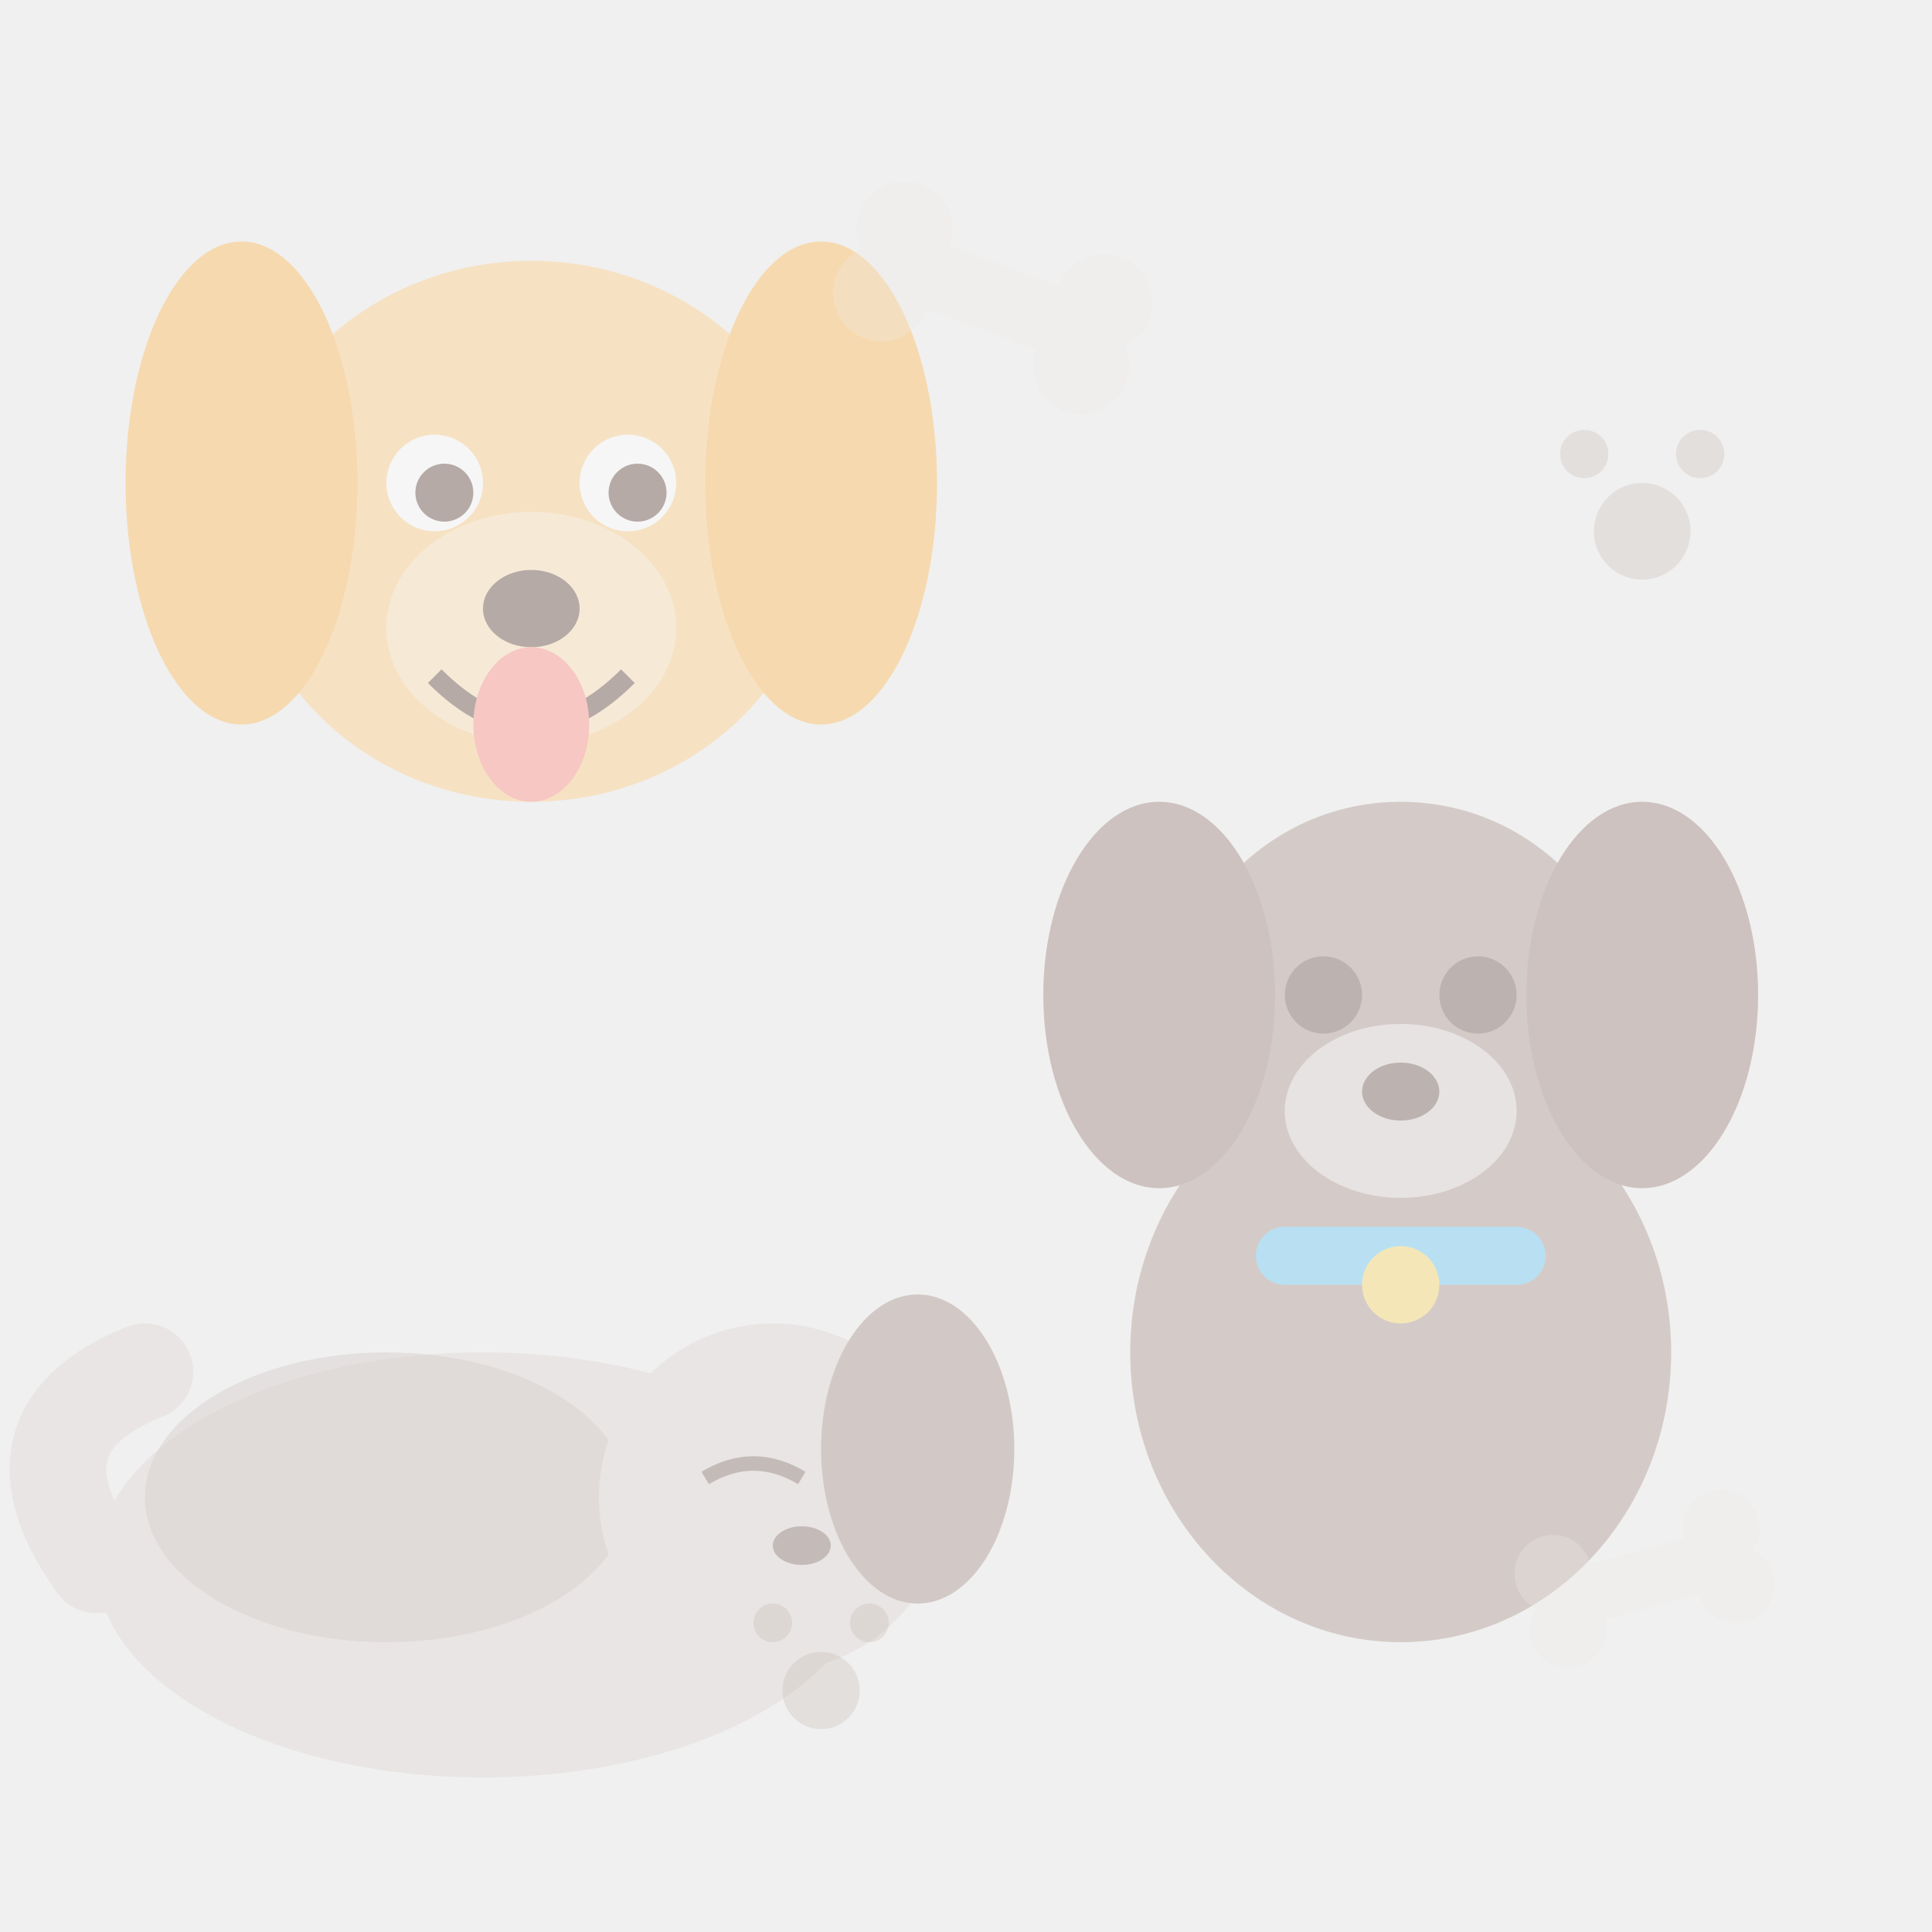
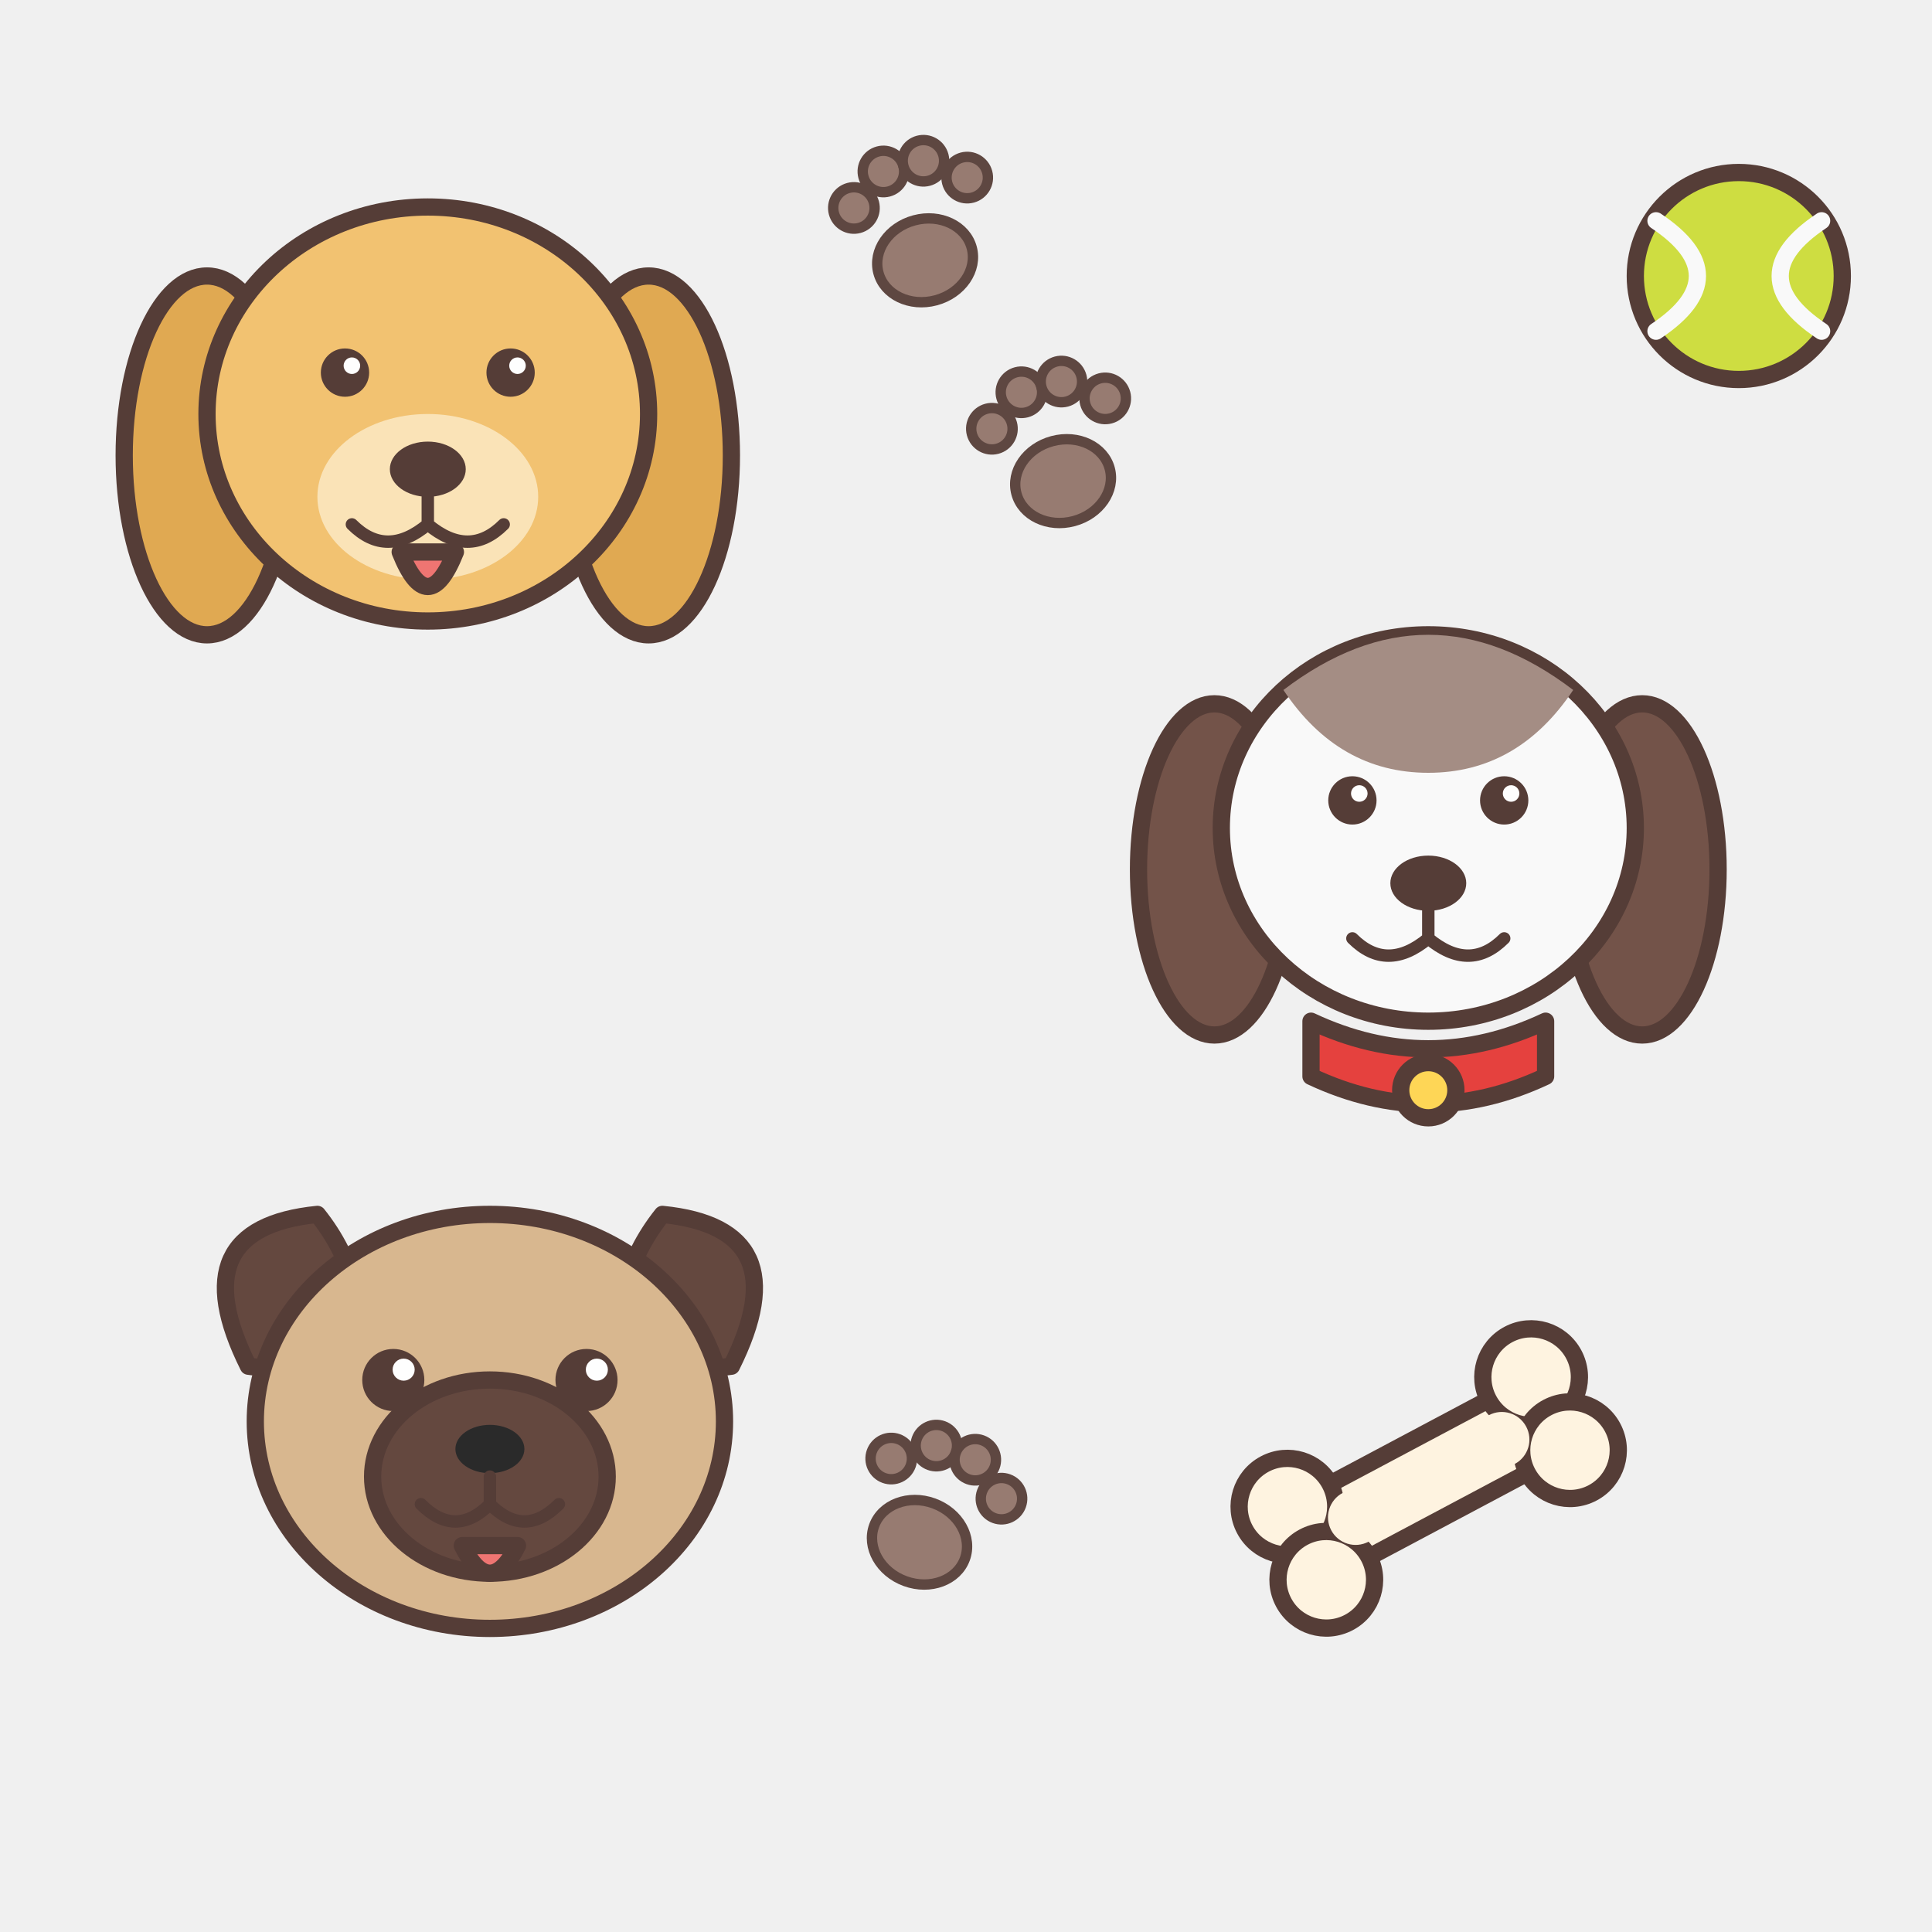
- <svg xmlns="http://www.w3.org/2000/svg" width="200" height="200" viewBox="0 0 200 200">
-   <g transform="translate(15,15)" opacity="0.4">
-     <ellipse cx="40" cy="40" rx="30" ry="28" fill="#ffcc80" />
-     <ellipse cx="10" cy="35" rx="12" ry="25" fill="#ffb74d" />
-     <ellipse cx="70" cy="35" rx="12" ry="25" fill="#ffb74d" />
-     <ellipse cx="40" cy="50" rx="15" ry="12" fill="#ffe0b2" />
-     <circle cx="30" cy="35" r="5" fill="white" />
-     <circle cx="50" cy="35" r="5" fill="white" />
-     <circle cx="31" cy="36" r="3" fill="#5d4037" />
-     <circle cx="51" cy="36" r="3" fill="#5d4037" />
-     <ellipse cx="40" cy="48" rx="5" ry="4" fill="#5d4037" />
-     <path d="M30 55 Q40 65 50 55" stroke="#5d4037" stroke-width="2" fill="none" />
-     <ellipse cx="40" cy="60" rx="6" ry="8" fill="#ff8a80" />
+ <svg xmlns="http://www.w3.org/2000/svg" width="280" height="280" viewBox="0 0 280 280">
+   <defs>
+     <style>
+       .o { stroke: #4e342e; stroke-width: 2.5; stroke-linejoin: round; stroke-linecap: round; }
+       .thin { stroke: #4e342e; stroke-width: 1.8; stroke-linecap: round; fill: none; }
+       .eye { fill: #4e342e; }
+       .nose { fill: #4e342e; }
+     </style>
+   </defs>
+   <g transform="translate(20 22)" opacity="0.95">
+     <ellipse class="o" cx="10" cy="44" rx="12" ry="26" fill="#e0a64b" />
+     <ellipse class="o" cx="74" cy="44" rx="12" ry="26" fill="#e0a64b" />
+     <ellipse class="o" cx="42" cy="38" rx="32" ry="30" fill="#f2c06b" />
+     <ellipse cx="42" cy="50" rx="16" ry="12" fill="#fbe3b5" />
+     <circle class="eye" cx="30" cy="32" r="3.5" />
+     <circle class="eye" cx="54" cy="32" r="3.5" />
+     <circle cx="31" cy="31" r="1.2" fill="#fff" />
+     <circle cx="55" cy="31" r="1.2" fill="#fff" />
+     <ellipse class="nose" cx="42" cy="46" rx="5.5" ry="4" />
+     <path class="thin" d="M42 50 v4 M42 54 q-6 5 -11 0 M42 54 q6 5 11 0" />
+     <path class="o" d="M38 58 q4 10 8 0 z" fill="#ef6f6c" />
  </g>
-   <g transform="translate(105,85)" opacity="0.35">
-     <ellipse cx="40" cy="55" rx="28" ry="30" fill="#a1887f" />
-     <circle cx="40" cy="22" r="24" fill="#a1887f" />
-     <ellipse cx="15" cy="18" rx="12" ry="20" fill="#8d6e63" />
-     <ellipse cx="65" cy="18" rx="12" ry="20" fill="#8d6e63" />
-     <ellipse cx="40" cy="30" rx="12" ry="9" fill="#d7ccc8" />
-     <circle cx="32" cy="18" r="4" fill="#5d4037" />
-     <circle cx="48" cy="18" r="4" fill="#5d4037" />
-     <ellipse cx="40" cy="28" rx="4" ry="3" fill="#5d4037" />
-     <rect x="25" y="42" width="30" height="6" rx="3" fill="#4fc3f7" />
-     <circle cx="40" cy="48" r="4" fill="#ffd54f" />
+   <g transform="translate(170 86)" opacity="0.95">
+     <ellipse class="o" cx="6" cy="40" rx="11" ry="24" fill="#6d4c41" />
+     <ellipse class="o" cx="68" cy="40" rx="11" ry="24" fill="#6d4c41" />
+     <ellipse class="o" cx="37" cy="34" rx="30" ry="28" fill="#fafafa" />
+     <path d="M16 14 q21 -16 42 0 q-8 12 -21 12 q-13 0 -21 -12 z" fill="#a1887f" />
+     <circle class="eye" cx="26" cy="30" r="3.5" />
+     <circle class="eye" cx="48" cy="30" r="3.5" />
+     <circle cx="27" cy="29" r="1.2" fill="#fff" />
+     <circle cx="49" cy="29" r="1.2" fill="#fff" />
+     <ellipse class="nose" cx="37" cy="42" rx="5.5" ry="4" />
+     <path class="thin" d="M37 46 v4 M37 50 q-6 5 -11 0 M37 50 q6 5 11 0" />
+     <path class="o" d="M20 62 q17 8 34 0 v8 q-17 8 -34 0 z" fill="#e53935" />
+     <circle class="o" cx="37" cy="72" r="4" fill="#ffd54f" />
  </g>
-   <g transform="translate(5,130)" opacity="0.3">
-     <ellipse cx="45" cy="32" rx="40" ry="22" fill="#d7ccc8" />
-     <ellipse cx="35" cy="25" rx="25" ry="15" fill="#a1887f" opacity="0.5" />
-     <circle cx="75" cy="25" r="18" fill="#d7ccc8" />
-     <ellipse cx="90" cy="20" rx="10" ry="16" fill="#8d6e63" />
-     <path d="M68 23 Q73 20 78 23" stroke="#5d4037" stroke-width="1.5" fill="none" />
-     <ellipse cx="78" cy="30" rx="3" ry="2" fill="#5d4037" />
-     <path d="M5 32 Q-5 18 10 12" stroke="#d7ccc8" stroke-width="10" fill="none" stroke-linecap="round" />
+   <g transform="translate(28 170)" opacity="0.95">
+     <path class="o" d="M8 28 q-10 -20 10 -22 q8 10 6 24 z" fill="#5d4037" />
+     <path class="o" d="M78 28 q10 -20 -10 -22 q-8 10 -6 24 z" fill="#5d4037" />
+     <ellipse class="o" cx="43" cy="36" rx="34" ry="30" fill="#d7b48a" />
+     <ellipse class="o" cx="43" cy="44" rx="17" ry="14" fill="#5d4037" />
+     <circle class="eye" cx="29" cy="30" r="4.5" />
+     <circle class="eye" cx="57" cy="30" r="4.5" />
+     <circle cx="30.5" cy="28.5" r="1.6" fill="#fff" />
+     <circle cx="58.5" cy="28.5" r="1.6" fill="#fff" />
+     <ellipse cx="43" cy="40" rx="5" ry="3.5" fill="#212121" />
+     <path class="thin" d="M43 44 v4 M43 48 q-5 5 -10 0 M43 48 q5 5 10 0" stroke="#212121" />
+     <path class="o" d="M39 54 q4 8 8 0 z" fill="#ef6f6c" />
  </g>
-   <g fill="#efebe9" opacity="0.3">
-     <g transform="translate(95,20) rotate(20)">
-       <rect x="0" y="4" width="22" height="7" rx="2" />
-       <circle cx="0" cy="4" r="5" />
-       <circle cx="0" cy="11" r="5" />
-       <circle cx="22" cy="4" r="5" />
-       <circle cx="22" cy="11" r="5" />
+   <g transform="translate(182 214) rotate(-28)" opacity="0.95">
+     <rect class="o" x="0" y="6" width="44" height="12" rx="5" fill="#fff3e0" />
+     <circle class="o" cx="2" cy="6" r="7" fill="#fff3e0" />
+     <circle class="o" cx="2" cy="18" r="7" fill="#fff3e0" />
+     <circle class="o" cx="42" cy="6" r="7" fill="#fff3e0" />
+     <circle class="o" cx="42" cy="18" r="7" fill="#fff3e0" />
+     <rect x="6" y="8" width="32" height="8" rx="4" fill="#fff3e0" />
+   </g>
+   <g transform="translate(236 24)" opacity="0.95">
+     <circle class="o" cx="16" cy="16" r="15" fill="#cddc39" />
+     <path d="M4 8 q12 8 0 16 M28 8 q-12 8 0 16" fill="none" stroke="#fafafa" stroke-width="2.5" stroke-linecap="round" />
+   </g>
+   <g fill="#8d6e63" stroke="#4e342e" stroke-width="1.5" opacity="0.9">
+     <g transform="translate(132 30) rotate(-15)">
+       <ellipse cx="0" cy="8" rx="7" ry="6" />
+       <circle cx="-8" cy="-2" r="3" />
+       <circle cx="-2.5" cy="-6" r="3" />
+       <circle cx="3.5" cy="-6" r="3" />
+       <circle cx="9" cy="-2" r="3" />
    </g>
-     <g transform="translate(160,160) rotate(-15)">
-       <rect x="0" y="3" width="18" height="6" rx="2" />
-       <circle cx="0" cy="3" r="4" />
-       <circle cx="0" cy="9" r="4" />
-       <circle cx="18" cy="3" r="4" />
-       <circle cx="18" cy="9" r="4" />
+     <g transform="translate(152 62) rotate(-15)">
+       <ellipse cx="0" cy="8" rx="7" ry="6" />
+       <circle cx="-8" cy="-2" r="3" />
+       <circle cx="-2.5" cy="-6" r="3" />
+       <circle cx="3.5" cy="-6" r="3" />
+       <circle cx="9" cy="-2" r="3" />
+     </g>
+     <g transform="translate(136 216) rotate(20)">
+       <ellipse cx="0" cy="8" rx="7" ry="6" />
+       <circle cx="-8" cy="-2" r="3" />
+       <circle cx="-2.5" cy="-6" r="3" />
+       <circle cx="3.5" cy="-6" r="3" />
+       <circle cx="9" cy="-2" r="3" />
    </g>
  </g>
-   <g fill="#bcaaa4" opacity="0.25">
-     <circle cx="170" cy="55" r="5" />
-     <circle cx="164" cy="47" r="2.5" />
-     <circle cx="176" cy="47" r="2.5" />
-     <circle cx="85" cy="175" r="4" />
-     <circle cx="80" cy="168" r="2" />
-     <circle cx="90" cy="168" r="2" />
-   </g>
</svg>
